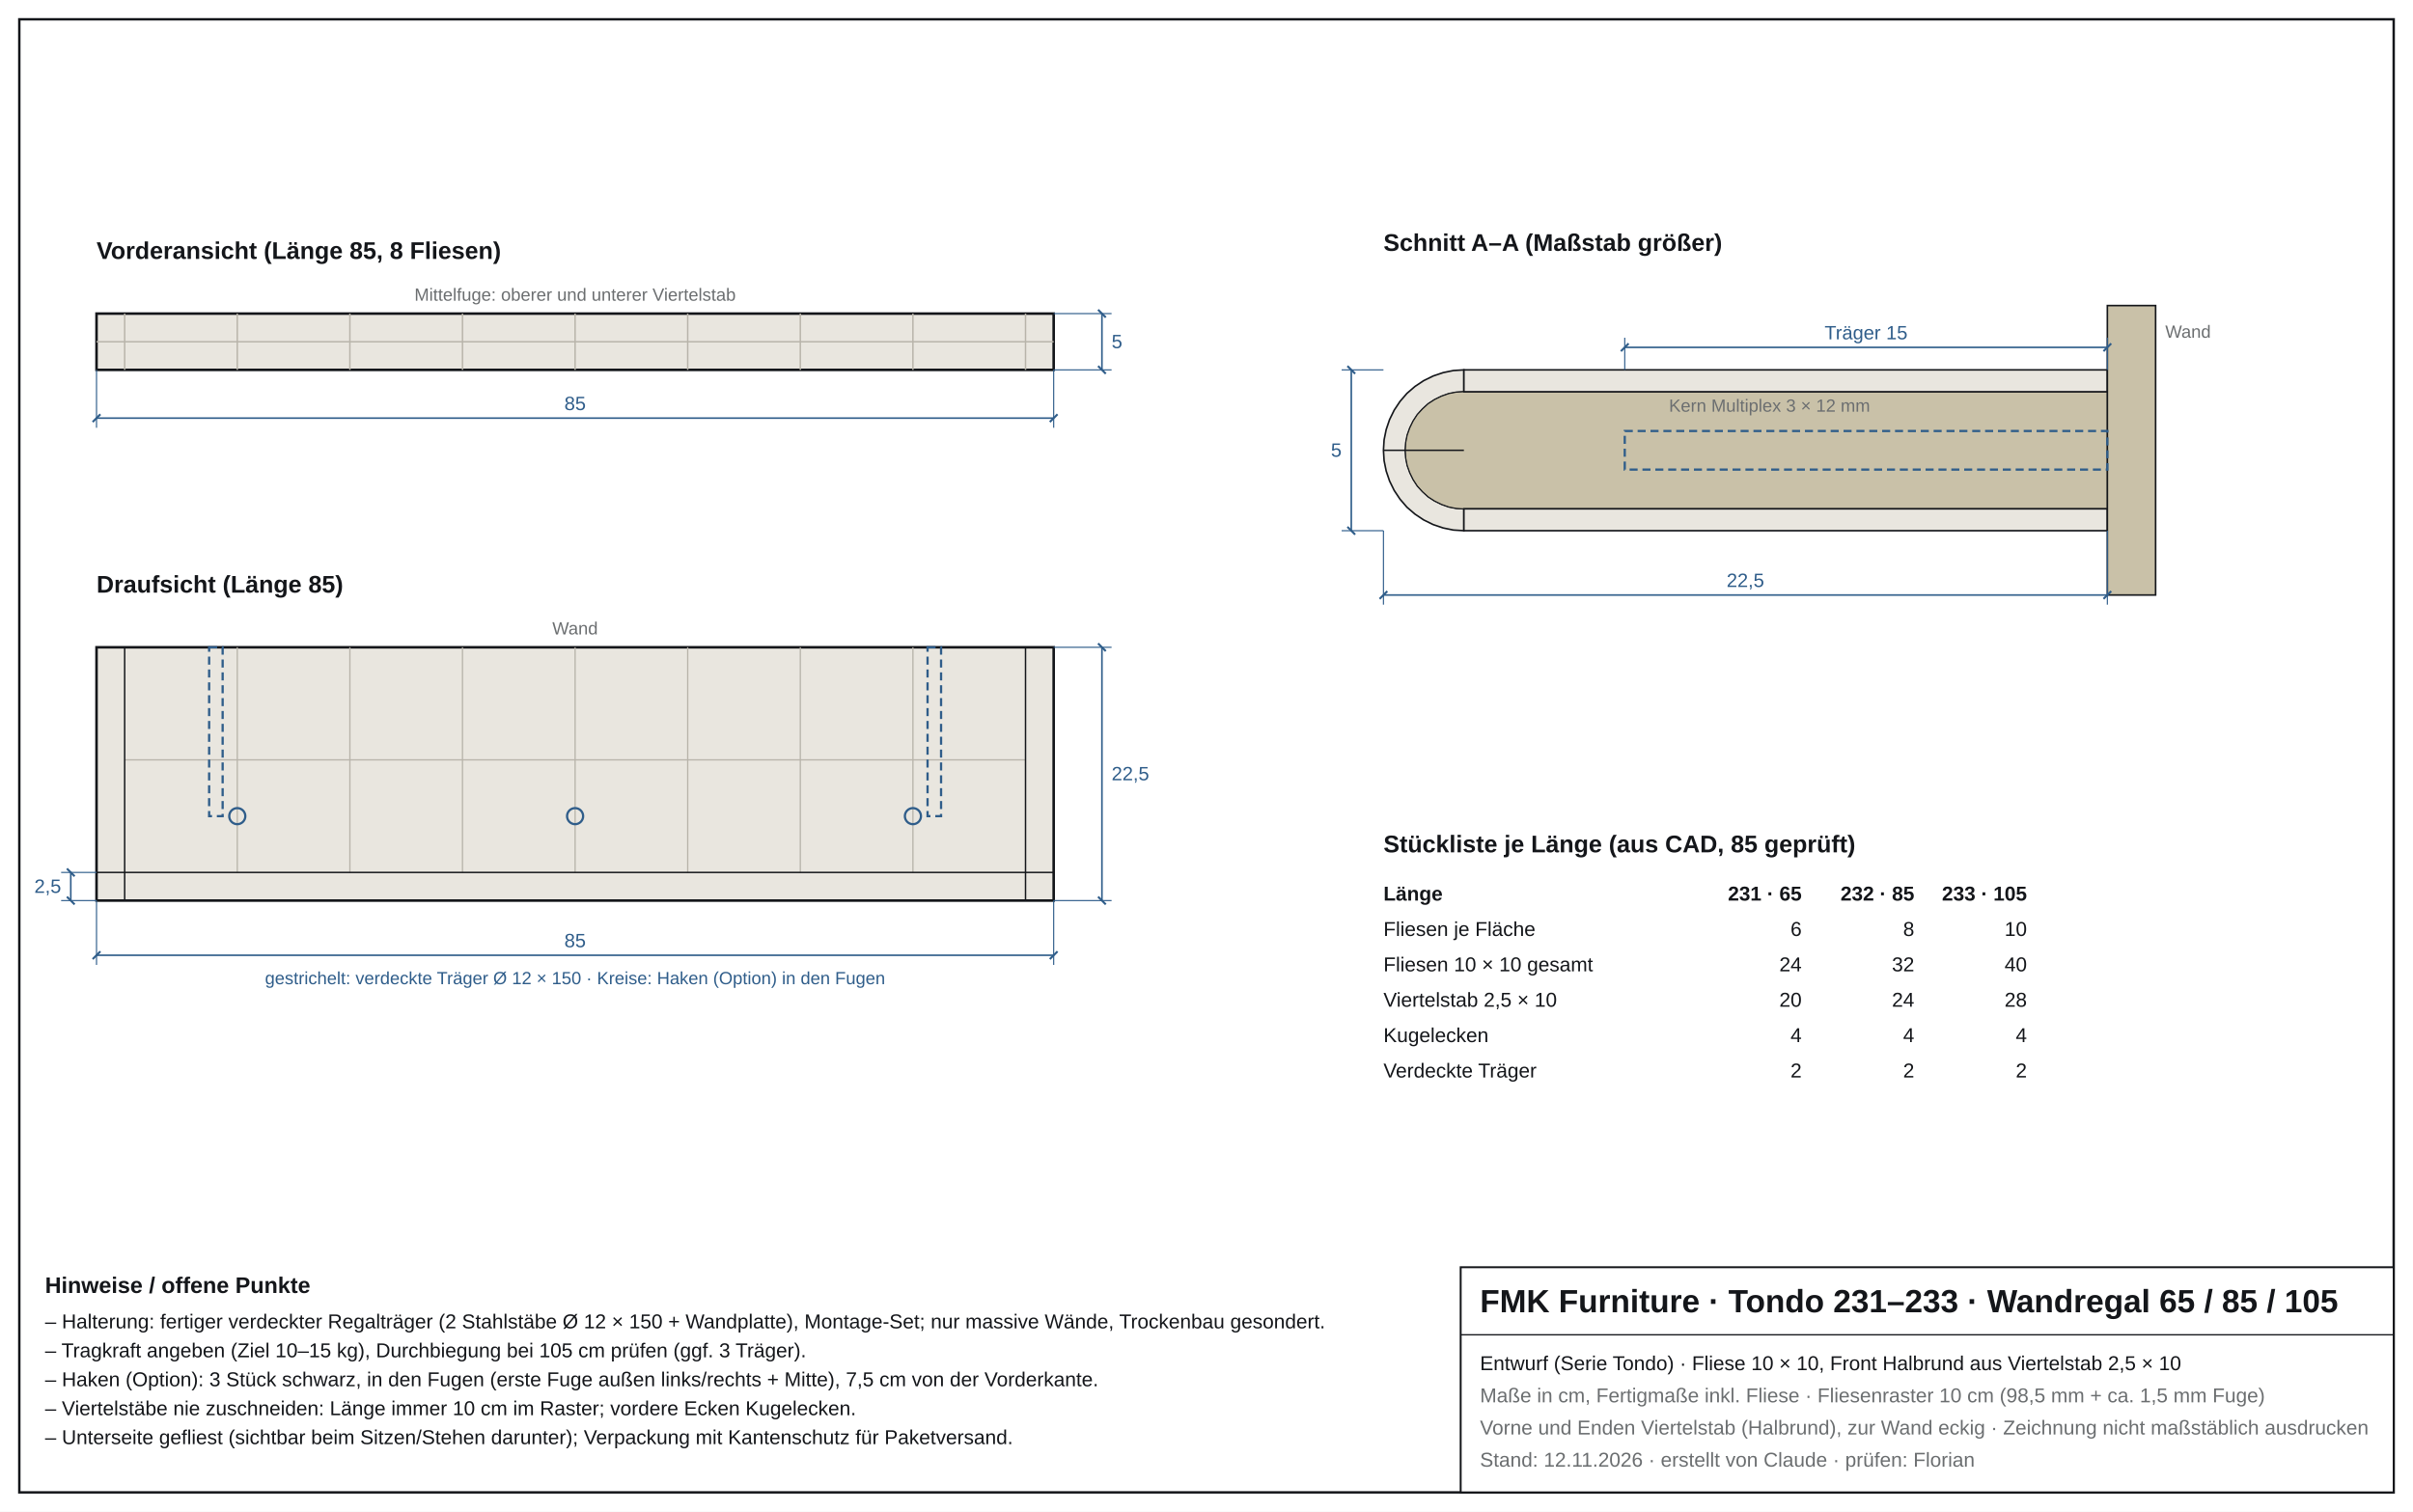
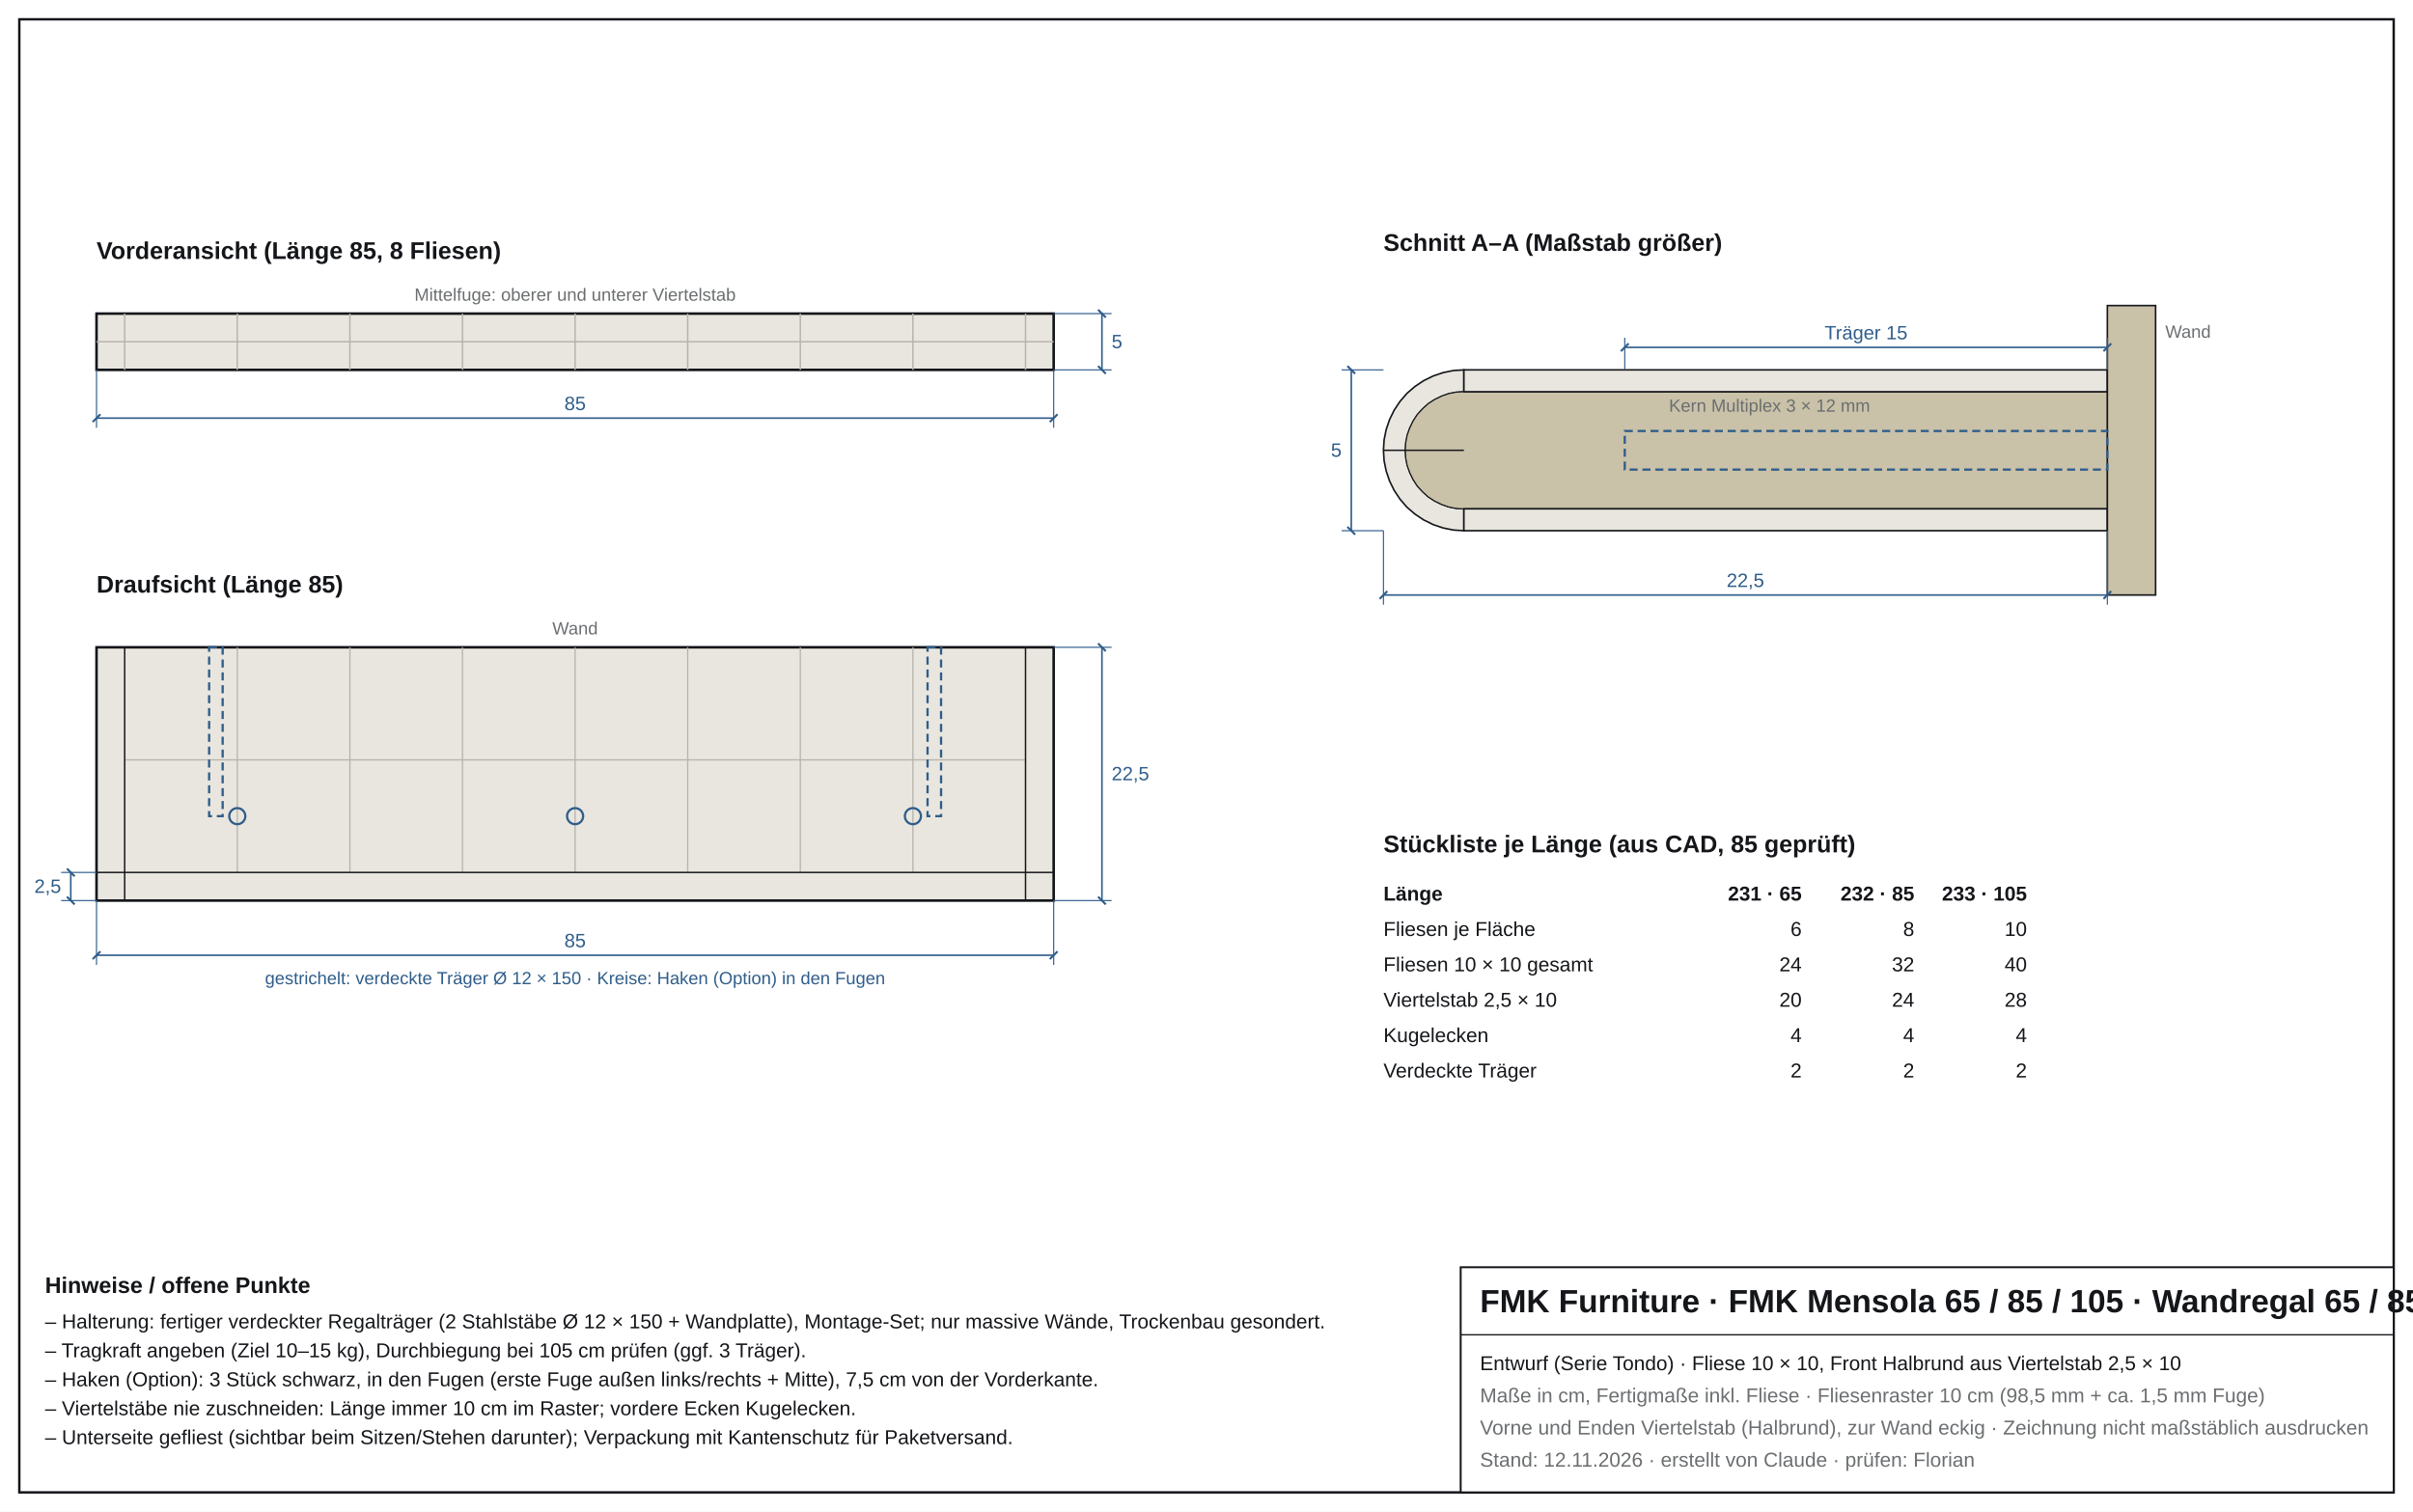
<svg xmlns="http://www.w3.org/2000/svg" viewBox="0 0 1500 940" width="1500" height="940" font-family="Arial, Helvetica, sans-serif">
  <defs>
    <marker id="tick" viewBox="0 0 10 10" refX="5" refY="5" markerWidth="8" markerHeight="8" orient="auto">
      <path d="M2 8 L8 2" stroke="#2F5D8A" stroke-width="1.6" />
    </marker>
    <pattern id="hatch" width="8" height="8" patternUnits="userSpaceOnUse" patternTransform="rotate(45)">
      <line x1="0" y1="0" x2="0" y2="8" stroke="#C9C1A8" stroke-width="2" />
    </pattern>
  </defs>
  <rect x="0" y="0" width="100%" height="100%" fill="#FFFFFF" />
  <rect x="12" y="12" width="1476" height="916" fill="none" stroke="#14161A" stroke-width="1.5" />
  <rect x="60.0" y="195.0" width="595.0" height="35.0" fill="#E9E6DF" stroke="#14161A" stroke-width="1.6" />
  <line x1="77.5" y1="230.0" x2="77.5" y2="195.0" stroke="#B8B4AA" stroke-width="0.9" />
  <line x1="147.5" y1="230.0" x2="147.5" y2="195.0" stroke="#B8B4AA" stroke-width="0.9" />
  <line x1="217.5" y1="230.0" x2="217.5" y2="195.0" stroke="#B8B4AA" stroke-width="0.9" />
  <line x1="287.5" y1="230.0" x2="287.5" y2="195.0" stroke="#B8B4AA" stroke-width="0.9" />
  <line x1="357.5" y1="230.0" x2="357.5" y2="195.0" stroke="#B8B4AA" stroke-width="0.9" />
  <line x1="427.5" y1="230.0" x2="427.5" y2="195.0" stroke="#B8B4AA" stroke-width="0.9" />
  <line x1="497.5" y1="230.0" x2="497.5" y2="195.0" stroke="#B8B4AA" stroke-width="0.9" />
  <line x1="567.5" y1="230.0" x2="567.5" y2="195.0" stroke="#B8B4AA" stroke-width="0.9" />
  <line x1="637.5" y1="230.0" x2="637.5" y2="195.0" stroke="#B8B4AA" stroke-width="0.9" />
  <line x1="60.0" y1="212.5" x2="655.0" y2="212.5" stroke="#B8B4AA" stroke-width="0.9" />
  <text x="60.0" y="161.0" font-size="15" text-anchor="start" font-weight="bold" fill="#14161A">Vorderansicht (Länge 85, 8 Fliesen)</text>
  <line x1="60.0" y1="230.0" x2="60.0" y2="266.0" stroke="#2F5D8A" stroke-width="0.7" />
  <line x1="655.0" y1="230.0" x2="655.0" y2="266.0" stroke="#2F5D8A" stroke-width="0.7" />
  <line x1="60.0" y1="260.0" x2="655.0" y2="260.0" stroke="#2F5D8A" stroke-width="1" marker-start="url(#tick)" marker-end="url(#tick)" />
  <text x="357.5" y="255.0" font-size="12" text-anchor="middle" font-weight="normal" fill="#2F5D8A">85</text>
  <line x1="655.0" y1="230.0" x2="691.0" y2="230.0" stroke="#2F5D8A" stroke-width="0.7" />
  <line x1="655.0" y1="195.0" x2="691.0" y2="195.0" stroke="#2F5D8A" stroke-width="0.7" />
  <line x1="685.0" y1="230.0" x2="685.0" y2="195.0" stroke="#2F5D8A" stroke-width="1" marker-start="url(#tick)" marker-end="url(#tick)" />
  <text x="691.0" y="216.5" font-size="12" text-anchor="start" font-weight="normal" fill="#2F5D8A">5</text>
  <text x="357.5" y="187.0" font-size="11" text-anchor="middle" font-weight="normal" fill="#6B6E70">Mittelfuge: oberer und unterer Viertelstab</text>
  <rect x="60.0" y="402.5" width="595.0" height="157.5" fill="#E9E6DF" stroke="#14161A" stroke-width="1.6" />
  <line x1="147.5" y1="542.5" x2="147.5" y2="402.5" stroke="#B8B4AA" stroke-width="0.8" />
  <line x1="217.5" y1="542.5" x2="217.5" y2="402.5" stroke="#B8B4AA" stroke-width="0.8" />
  <line x1="287.5" y1="542.5" x2="287.5" y2="402.5" stroke="#B8B4AA" stroke-width="0.8" />
  <line x1="357.5" y1="542.5" x2="357.5" y2="402.5" stroke="#B8B4AA" stroke-width="0.8" />
  <line x1="427.5" y1="542.5" x2="427.5" y2="402.5" stroke="#B8B4AA" stroke-width="0.8" />
  <line x1="497.5" y1="542.5" x2="497.5" y2="402.5" stroke="#B8B4AA" stroke-width="0.8" />
  <line x1="567.5" y1="542.5" x2="567.5" y2="402.5" stroke="#B8B4AA" stroke-width="0.8" />
  <line x1="77.5" y1="472.5" x2="637.5" y2="472.5" stroke="#B8B4AA" stroke-width="0.8" />
  <line x1="77.5" y1="560.0" x2="77.5" y2="402.5" stroke="#14161A" stroke-width="0.9" />
  <line x1="637.5" y1="560.0" x2="637.5" y2="402.5" stroke="#14161A" stroke-width="0.9" />
  <line x1="60.0" y1="542.5" x2="655.0" y2="542.5" stroke="#14161A" stroke-width="0.9" />
  <rect x="130.0" y="402.5" width="8.4" height="105.0" fill="none" stroke="#2F5D8A" stroke-width="1.4" stroke-dasharray="5 3" />
  <rect x="576.6" y="402.5" width="8.4" height="105.0" fill="none" stroke="#2F5D8A" stroke-width="1.4" stroke-dasharray="5 3" />
  <circle cx="147.5" cy="507.5" r="5" fill="none" stroke="#2F5D8A" stroke-width="1.4" />
  <circle cx="357.5" cy="507.5" r="5" fill="none" stroke="#2F5D8A" stroke-width="1.4" />
  <circle cx="567.5" cy="507.5" r="5" fill="none" stroke="#2F5D8A" stroke-width="1.4" />
  <text x="60.0" y="368.5" font-size="15" text-anchor="start" font-weight="bold" fill="#14161A">Draufsicht (Länge 85)</text>
  <line x1="60.0" y1="560.0" x2="60.0" y2="600.0" stroke="#2F5D8A" stroke-width="0.7" />
  <line x1="655.0" y1="560.0" x2="655.0" y2="600.0" stroke="#2F5D8A" stroke-width="0.7" />
  <line x1="60.0" y1="594.0" x2="655.0" y2="594.0" stroke="#2F5D8A" stroke-width="1" marker-start="url(#tick)" marker-end="url(#tick)" />
  <text x="357.5" y="589.0" font-size="12" text-anchor="middle" font-weight="normal" fill="#2F5D8A">85</text>
  <line x1="655.0" y1="560.0" x2="691.0" y2="560.0" stroke="#2F5D8A" stroke-width="0.7" />
  <line x1="655.0" y1="402.5" x2="691.0" y2="402.5" stroke="#2F5D8A" stroke-width="0.7" />
  <line x1="685.0" y1="560.0" x2="685.0" y2="402.5" stroke="#2F5D8A" stroke-width="1" marker-start="url(#tick)" marker-end="url(#tick)" />
  <text x="691.0" y="485.2" font-size="12" text-anchor="start" font-weight="normal" fill="#2F5D8A">22,5</text>
  <line x1="60.0" y1="560.0" x2="38.0" y2="560.0" stroke="#2F5D8A" stroke-width="0.7" />
  <line x1="60.0" y1="542.5" x2="38.0" y2="542.5" stroke="#2F5D8A" stroke-width="0.7" />
  <line x1="44.0" y1="560.0" x2="44.0" y2="542.5" stroke="#2F5D8A" stroke-width="1" marker-start="url(#tick)" marker-end="url(#tick)" />
  <text x="38.0" y="555.2" font-size="12" text-anchor="end" font-weight="normal" fill="#2F5D8A">2,5</text>
  <text x="357.5" y="394.5" font-size="11" text-anchor="middle" font-weight="normal" fill="#6B6E70">Wand</text>
  <text x="357.5" y="612.0" font-size="11" text-anchor="middle" font-weight="normal" fill="#2F5D8A">gestrichelt: verdeckte Träger Ø 12 × 150 · Kreise: Haken (Option) in den Fugen</text>
  <polygon points="910.0,230.0 903.5,230.4 897.1,231.7 890.9,233.8 885.0,236.7 879.6,240.3 874.6,244.6 870.3,249.6 866.7,255.0 863.8,260.9 861.7,267.1 860.4,273.5 860.0,280.0 860.4,286.5 861.7,292.9 863.8,299.1 866.7,305.0 870.3,310.4 874.6,315.4 879.6,319.7 885.0,323.3 890.9,326.2 897.1,328.3 903.5,329.6 910.0,330.0 910.0,316.4 905.2,316.1 900.6,315.2 896.1,313.6 891.8,311.5 887.8,308.9 884.3,305.7 881.1,302.2 878.5,298.2 876.4,293.9 874.8,289.4 873.9,284.8 873.6,280.0 873.9,275.2 874.8,270.6 876.4,266.1 878.5,261.8 881.1,257.8 884.3,254.3 887.8,251.1 891.8,248.5 896.1,246.4 900.6,244.8 905.2,243.9 910.0,243.6" fill="#E9E6DF" stroke="#14161A" stroke-width="1" />
  <polygon points="910.0,243.6 905.2,243.9 900.6,244.8 896.1,246.4 891.8,248.5 887.8,251.1 884.3,254.3 881.1,257.8 878.5,261.8 876.4,266.1 874.8,270.6 873.9,275.2 873.6,280.0 873.9,284.8 874.8,289.4 876.4,293.9 878.5,298.2 881.1,302.2 884.3,305.7 887.8,308.9 891.8,311.5 896.1,313.6 900.6,315.2 905.2,316.1 910.0,316.4 1310.0,316.4 1310.0,243.6" fill="#C9C1A8" stroke="#14161A" stroke-width="0.6" />
  <rect x="910.0" y="230.0" width="400.0" height="13.6" fill="#E9E6DF" stroke="#14161A" stroke-width="1" />
  <rect x="910.0" y="316.4" width="400.0" height="13.6" fill="#E9E6DF" stroke="#14161A" stroke-width="1" />
  <rect x="1310.0" y="190.0" width="30.0" height="180.0" fill="#C9C1A8" stroke="#14161A" stroke-width="1" />
  <rect x="1010.0" y="268.0" width="300.0" height="24.0" fill="none" stroke="#2F5D8A" stroke-width="1.4" stroke-dasharray="5 3" />
  <line x1="910.0" y1="280.0" x2="860.0" y2="280.0" stroke="#14161A" stroke-width="0.9" />
  <text x="860.0" y="156.0" font-size="15" text-anchor="start" font-weight="bold" fill="#14161A">Schnitt A–A (Maßstab größer)</text>
  <line x1="860.0" y1="330.0" x2="860.0" y2="376.0" stroke="#2F5D8A" stroke-width="0.7" />
  <line x1="1310.0" y1="330.0" x2="1310.0" y2="376.0" stroke="#2F5D8A" stroke-width="0.7" />
  <line x1="860.0" y1="370.0" x2="1310.0" y2="370.0" stroke="#2F5D8A" stroke-width="1" marker-start="url(#tick)" marker-end="url(#tick)" />
  <text x="1085.0" y="365.0" font-size="12" text-anchor="middle" font-weight="normal" fill="#2F5D8A">22,5</text>
  <line x1="860.0" y1="330.0" x2="834.0" y2="330.0" stroke="#2F5D8A" stroke-width="0.7" />
  <line x1="860.0" y1="230.0" x2="834.0" y2="230.0" stroke="#2F5D8A" stroke-width="0.7" />
  <line x1="840.0" y1="330.0" x2="840.0" y2="230.0" stroke="#2F5D8A" stroke-width="1" marker-start="url(#tick)" marker-end="url(#tick)" />
  <text x="834.0" y="284.0" font-size="12" text-anchor="end" font-weight="normal" fill="#2F5D8A">5</text>
  <line x1="1010.0" y1="230.0" x2="1010.0" y2="210.0" stroke="#2F5D8A" stroke-width="0.7" />
  <line x1="1310.0" y1="230.0" x2="1310.0" y2="210.0" stroke="#2F5D8A" stroke-width="0.7" />
  <line x1="1010.0" y1="216.0" x2="1310.0" y2="216.0" stroke="#2F5D8A" stroke-width="1" marker-start="url(#tick)" marker-end="url(#tick)" />
  <text x="1160.0" y="211.0" font-size="12" text-anchor="middle" font-weight="normal" fill="#2F5D8A">Träger 15</text>
  <text x="1100.0" y="256.0" font-size="11" text-anchor="middle" font-weight="normal" fill="#6B6E70">Kern Multiplex 3 × 12 mm</text>
  <text x="1346.0" y="210.0" font-size="11" text-anchor="start" font-weight="normal" fill="#6B6E70">Wand</text>
  <text x="860.0" y="530.0" font-size="15" text-anchor="start" font-weight="bold" fill="#14161A">Stückliste je Länge (aus CAD, 85 geprüft)</text>
  <text x="860.0" y="560.0" font-size="12.5" text-anchor="start" font-weight="bold" fill="#14161A">Länge</text>
  <text x="1120.0" y="560.0" font-size="12.5" text-anchor="end" font-weight="bold" fill="#14161A">231 · 65</text>
  <text x="1190.0" y="560.0" font-size="12.5" text-anchor="end" font-weight="bold" fill="#14161A">232 · 85</text>
  <text x="1260.0" y="560.0" font-size="12.5" text-anchor="end" font-weight="bold" fill="#14161A">233 · 105</text>
  <text x="860.0" y="582.0" font-size="12.5" text-anchor="start" font-weight="normal" fill="#14161A">Fliesen je Fläche</text>
  <text x="1120.0" y="582.0" font-size="12.5" text-anchor="end" font-weight="normal" fill="#14161A">6</text>
  <text x="1190.0" y="582.0" font-size="12.5" text-anchor="end" font-weight="normal" fill="#14161A">8</text>
  <text x="1260.0" y="582.0" font-size="12.5" text-anchor="end" font-weight="normal" fill="#14161A">10</text>
  <text x="860.0" y="604.0" font-size="12.5" text-anchor="start" font-weight="normal" fill="#14161A">Fliesen 10 × 10 gesamt</text>
  <text x="1120.0" y="604.0" font-size="12.5" text-anchor="end" font-weight="normal" fill="#14161A">24</text>
  <text x="1190.0" y="604.0" font-size="12.5" text-anchor="end" font-weight="normal" fill="#14161A">32</text>
  <text x="1260.0" y="604.0" font-size="12.5" text-anchor="end" font-weight="normal" fill="#14161A">40</text>
  <text x="860.0" y="626.0" font-size="12.5" text-anchor="start" font-weight="normal" fill="#14161A">Viertelstab 2,5 × 10</text>
  <text x="1120.0" y="626.0" font-size="12.5" text-anchor="end" font-weight="normal" fill="#14161A">20</text>
  <text x="1190.0" y="626.0" font-size="12.5" text-anchor="end" font-weight="normal" fill="#14161A">24</text>
  <text x="1260.0" y="626.0" font-size="12.5" text-anchor="end" font-weight="normal" fill="#14161A">28</text>
  <text x="860.0" y="648.0" font-size="12.5" text-anchor="start" font-weight="normal" fill="#14161A">Kugelecken</text>
  <text x="1120.0" y="648.0" font-size="12.5" text-anchor="end" font-weight="normal" fill="#14161A">4</text>
  <text x="1190.0" y="648.0" font-size="12.5" text-anchor="end" font-weight="normal" fill="#14161A">4</text>
  <text x="1260.0" y="648.0" font-size="12.5" text-anchor="end" font-weight="normal" fill="#14161A">4</text>
  <text x="860.0" y="670.0" font-size="12.5" text-anchor="start" font-weight="normal" fill="#14161A">Verdeckte Träger</text>
  <text x="1120.0" y="670.0" font-size="12.5" text-anchor="end" font-weight="normal" fill="#14161A">2</text>
  <text x="1190.0" y="670.0" font-size="12.5" text-anchor="end" font-weight="normal" fill="#14161A">2</text>
  <text x="1260.0" y="670.0" font-size="12.5" text-anchor="end" font-weight="normal" fill="#14161A">2</text>
  <rect x="908" y="788" width="580" height="140" fill="#FFFFFF" stroke="#14161A" stroke-width="1.2" />
  <line x1="908" y1="830" x2="1488" y2="830" stroke="#14161A" stroke-width="0.8" />
-   <text x="920" y="816" font-size="20" font-weight="bold" fill="#14161A">FMK Furniture · Tondo 231–233 · Wandregal 65 / 85 / 105</text>
+   <text x="920" y="816" font-size="20" font-weight="bold" fill="#14161A">FMK Furniture · FMK Mensola 65 / 85 / 105 · Wandregal 65 / 85 / 105</text>
  <text x="920" y="852" font-size="12.5" fill="#14161A">Entwurf (Serie Tondo) · Fliese 10 × 10, Front Halbrund aus Viertelstab 2,5 × 10</text>
  <text x="920" y="872" font-size="12.5" fill="#6B6E70">Maße in cm, Fertigmaße inkl. Fliese · Fliesenraster 10 cm (98,5 mm + ca. 1,5 mm Fuge)</text>
  <text x="920" y="892" font-size="12.5" fill="#6B6E70">Vorne und Enden Viertelstab (Halbrund), zur Wand eckig · Zeichnung nicht maßstäblich ausdrucken</text>
  <text x="920" y="912" font-size="12.5" fill="#6B6E70">Stand: 12.11.2026 · erstellt von Claude · prüfen: Florian</text>
  <text x="28" y="804" font-size="14" font-weight="bold" fill="#14161A">Hinweise / offene Punkte</text>
  <text x="28" y="826" font-size="12.5" fill="#14161A">– Halterung: fertiger verdeckter Regalträger (2 Stahlstäbe Ø 12 × 150 + Wandplatte), Montage-Set; nur massive Wände, Trockenbau gesondert.</text>
  <text x="28" y="844" font-size="12.5" fill="#14161A">– Tragkraft angeben (Ziel 10–15 kg), Durchbiegung bei 105 cm prüfen (ggf. 3 Träger).</text>
  <text x="28" y="862" font-size="12.5" fill="#14161A">– Haken (Option): 3 Stück schwarz, in den Fugen (erste Fuge außen links/rechts + Mitte), 7,5 cm von der Vorderkante.</text>
  <text x="28" y="880" font-size="12.5" fill="#14161A">– Viertelstäbe nie zuschneiden: Länge immer 10 cm im Raster; vordere Ecken Kugelecken.</text>
  <text x="28" y="898" font-size="12.5" fill="#14161A">– Unterseite gefliest (sichtbar beim Sitzen/Stehen darunter); Verpackung mit Kantenschutz für Paketversand.</text>
</svg>
